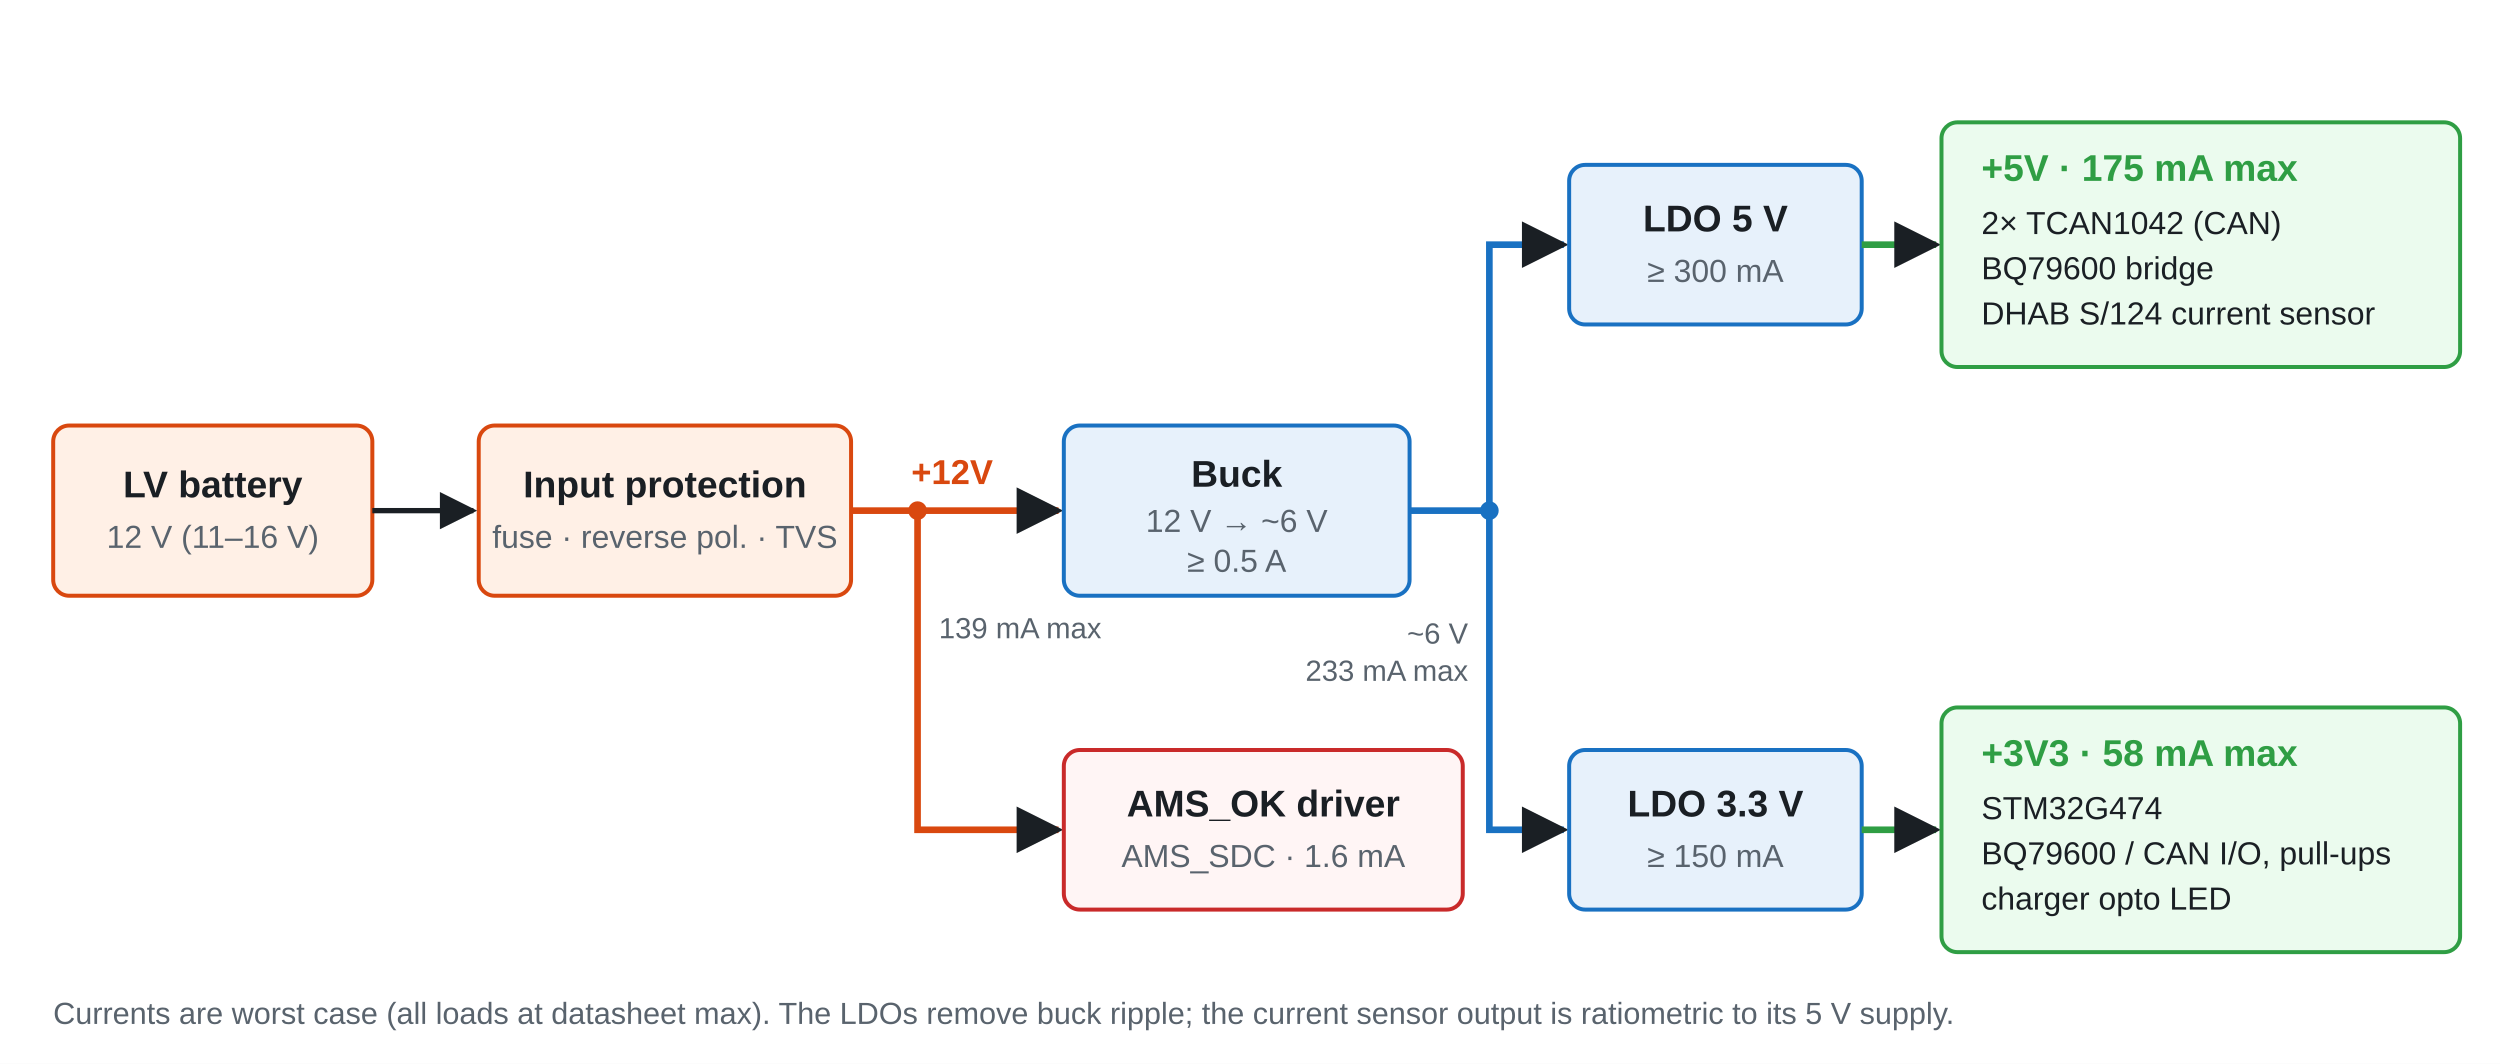
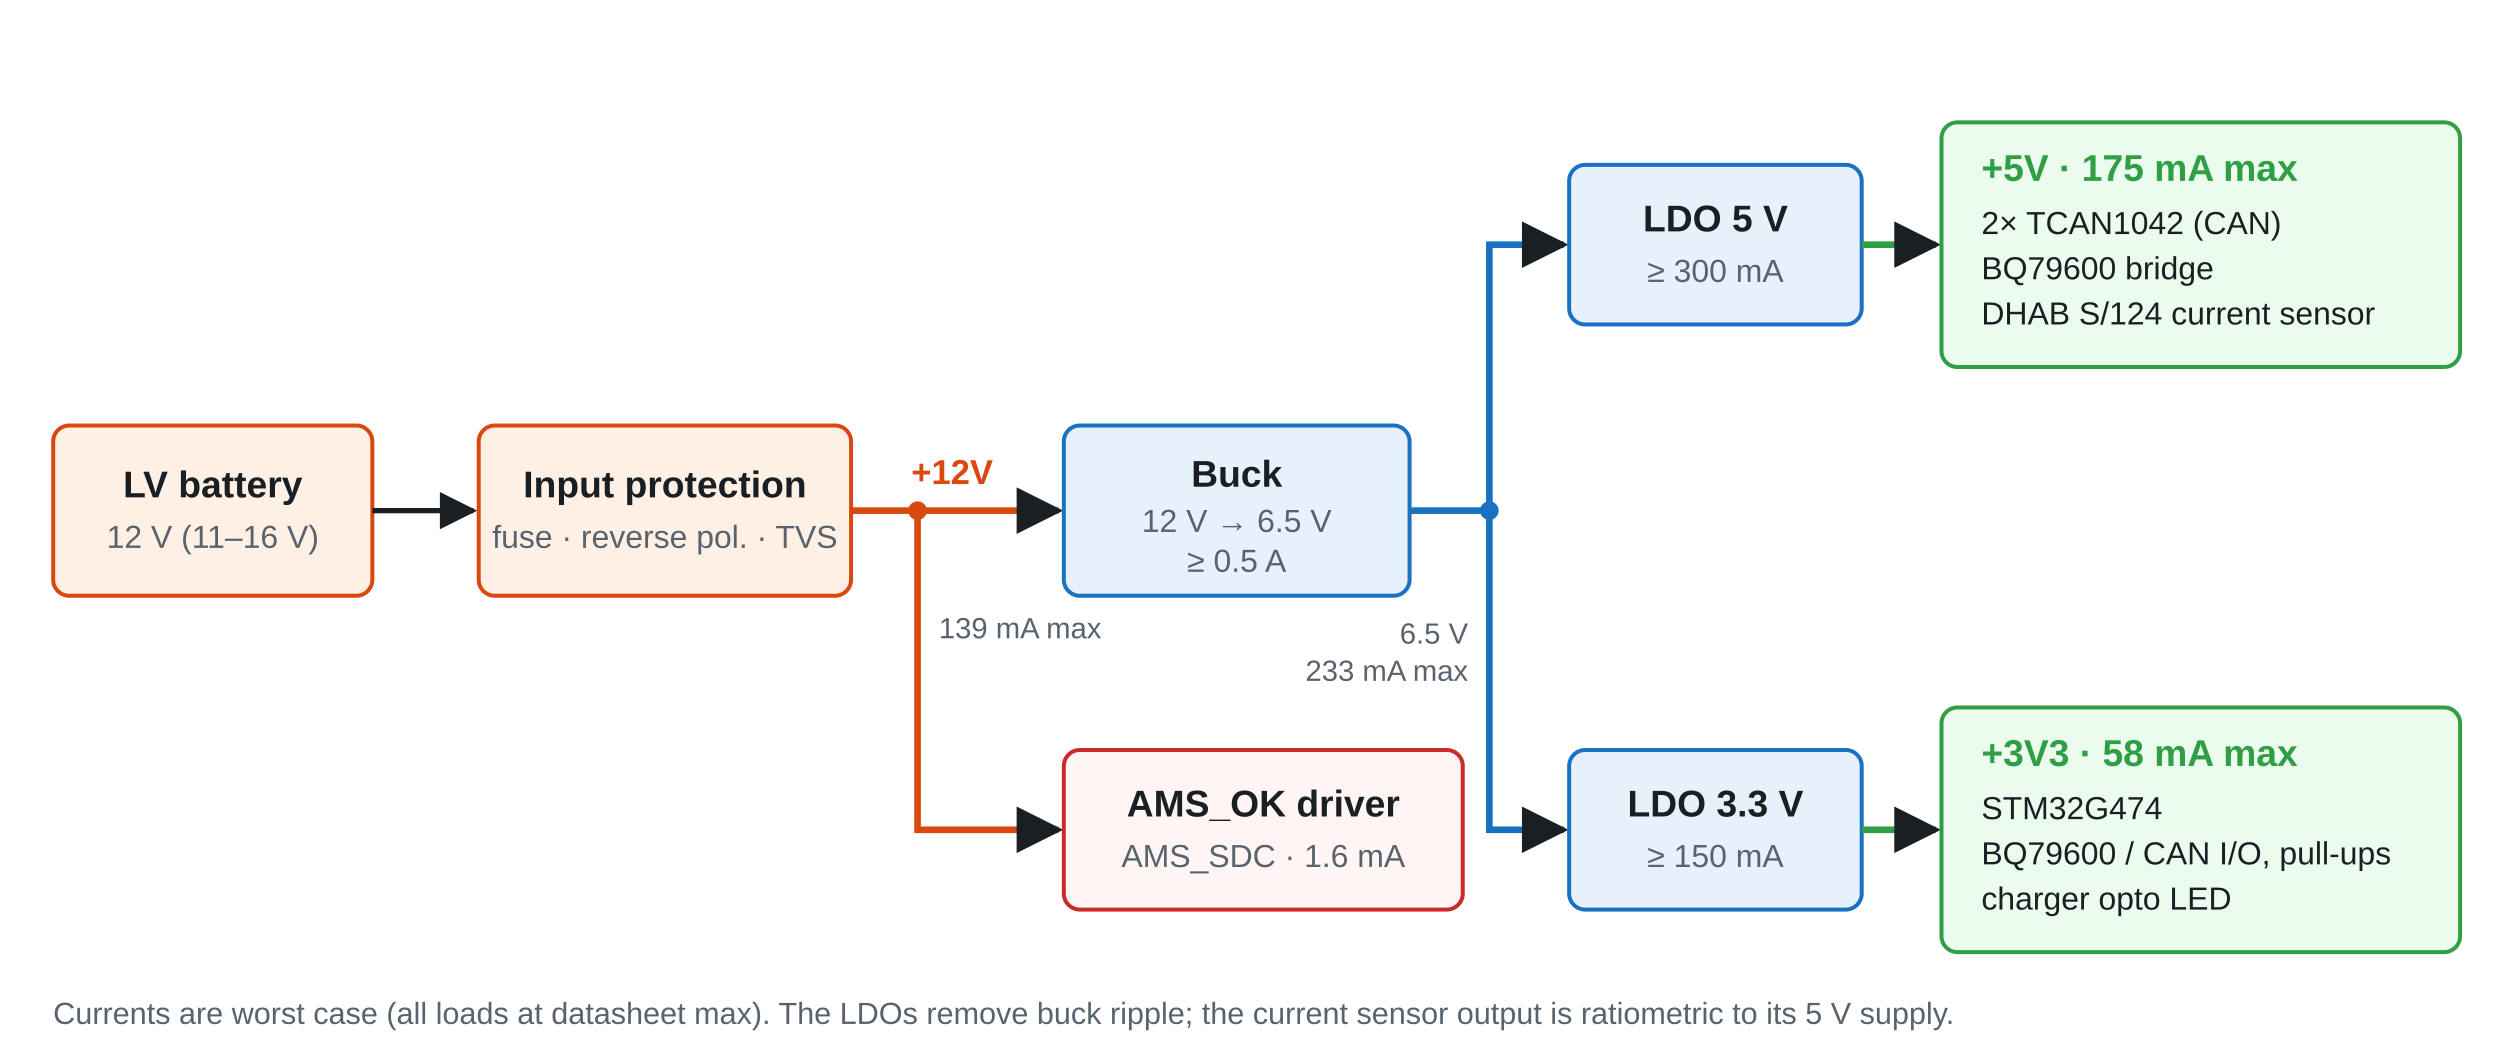
<svg xmlns="http://www.w3.org/2000/svg" viewBox="0 0 940 400" font-family="Arial, Helvetica, sans-serif">
  <defs>
    <marker id="a" viewBox="0 0 10 10" refX="9" refY="5" markerWidth="7" markerHeight="7" orient="auto-start-reverse">
      <path d="M0,0 L10,5 L0,10 z" fill="#1a1f24" />
    </marker>
  </defs>
  <rect width="940" height="400" fill="#ffffff" />
  <rect x="20" y="160" width="120" height="64" rx="6" fill="#fff0e6" stroke="#d9480f" stroke-width="1.5" />
  <text x="80" y="187" text-anchor="middle" font-size="14" font-weight="bold" fill="#1a1f24">LV battery</text>
  <text x="80" y="206" text-anchor="middle" font-size="12" fill="#59636d">12 V (11–16 V)</text>
  <rect x="180" y="160" width="140" height="64" rx="6" fill="#fff0e6" stroke="#d9480f" stroke-width="1.5" />
  <text x="250" y="187" text-anchor="middle" font-size="14" font-weight="bold" fill="#1a1f24">Input protection</text>
  <text x="250" y="206" text-anchor="middle" font-size="12" fill="#59636d">fuse · reverse pol. · TVS</text>
  <line x1="140" y1="192" x2="178" y2="192" stroke="#1a1f24" stroke-width="2" marker-end="url(#a)" />
  <line x1="320" y1="192" x2="398" y2="192" stroke="#d9480f" stroke-width="2.5" marker-end="url(#a)" />
  <text x="358" y="182" text-anchor="middle" font-size="13" font-weight="bold" fill="#d9480f">+12V</text>
  <text x="353" y="240" font-size="11" fill="#59636d">139 mA max</text>
  <rect x="400" y="160" width="130" height="64" rx="6" fill="#e7f1fb" stroke="#1971c2" stroke-width="1.5" />
  <text x="465" y="183" text-anchor="middle" font-size="14" font-weight="bold" fill="#1a1f24">Buck</text>
-   <text x="465" y="200" text-anchor="middle" font-size="12" fill="#59636d">12 V → ~6 V</text>
+   <text x="465" y="200" text-anchor="middle" font-size="12" fill="#59636d">12 V → 6.5 V</text>
  <text x="465" y="215" text-anchor="middle" font-size="12" fill="#59636d">≥ 0.5 A</text>
  <line x1="530" y1="192" x2="560" y2="192" stroke="#1971c2" stroke-width="2.5" />
  <circle cx="560" cy="192" r="3.5" fill="#1971c2" />
-   <text x="552" y="242" text-anchor="end" font-size="11" fill="#59636d">~6 V</text>
+   <text x="552" y="242" text-anchor="end" font-size="11" fill="#59636d">6.5 V</text>
  <text x="552" y="256" text-anchor="end" font-size="11" fill="#59636d">233 mA max</text>
  <polyline points="560,192 560,92 588,92" fill="none" stroke="#1971c2" stroke-width="2.5" marker-end="url(#a)" />
  <polyline points="560,192 560,312 588,312" fill="none" stroke="#1971c2" stroke-width="2.5" marker-end="url(#a)" />
  <rect x="590" y="62" width="110" height="60" rx="6" fill="#e7f1fb" stroke="#1971c2" stroke-width="1.5" />
  <text x="645" y="87" text-anchor="middle" font-size="14" font-weight="bold" fill="#1a1f24">LDO 5 V</text>
  <text x="645" y="106" text-anchor="middle" font-size="12" fill="#59636d">≥ 300 mA</text>
  <line x1="700" y1="92" x2="728" y2="92" stroke="#2f9e44" stroke-width="2.5" marker-end="url(#a)" />
  <rect x="730" y="46" width="195" height="92" rx="6" fill="#ebfbee" stroke="#2f9e44" stroke-width="1.5" />
  <text x="745" y="68" font-size="14" font-weight="bold" fill="#2f9e44">+5V · 175 mA max</text>
  <text x="745" y="88" font-size="12" fill="#1a1f24">2× TCAN1042 (CAN)</text>
  <text x="745" y="105" font-size="12" fill="#1a1f24">BQ79600 bridge</text>
  <text x="745" y="122" font-size="12" fill="#1a1f24">DHAB S/124 current sensor</text>
  <rect x="590" y="282" width="110" height="60" rx="6" fill="#e7f1fb" stroke="#1971c2" stroke-width="1.5" />
  <text x="645" y="307" text-anchor="middle" font-size="14" font-weight="bold" fill="#1a1f24">LDO 3.3 V</text>
  <text x="645" y="326" text-anchor="middle" font-size="12" fill="#59636d">≥ 150 mA</text>
  <line x1="700" y1="312" x2="728" y2="312" stroke="#2f9e44" stroke-width="2.5" marker-end="url(#a)" />
  <rect x="730" y="266" width="195" height="92" rx="6" fill="#ebfbee" stroke="#2f9e44" stroke-width="1.5" />
  <text x="745" y="288" font-size="14" font-weight="bold" fill="#2f9e44">+3V3 · 58 mA max</text>
  <text x="745" y="308" font-size="12" fill="#1a1f24">STM32G474</text>
  <text x="745" y="325" font-size="12" fill="#1a1f24">BQ79600 / CAN I/O, pull-ups</text>
  <text x="745" y="342" font-size="12" fill="#1a1f24">charger opto LED</text>
  <circle cx="345" cy="192" r="3.5" fill="#d9480f" />
  <polyline points="345,192 345,312 398,312" fill="none" stroke="#d9480f" stroke-width="2.5" marker-end="url(#a)" />
  <rect x="400" y="282" width="150" height="60" rx="6" fill="#fff5f5" stroke="#c92a2a" stroke-width="1.5" />
  <text x="475" y="307" text-anchor="middle" font-size="14" font-weight="bold" fill="#1a1f24">AMS_OK driver</text>
  <text x="475" y="326" text-anchor="middle" font-size="12" fill="#59636d">AMS_SDC · 1.6 mA</text>
  <text x="20" y="385" font-size="11.5" fill="#59636d">Currents are worst case (all loads at datasheet max). The LDOs remove buck ripple; the current sensor output is ratiometric to its 5 V supply.</text>
</svg>
